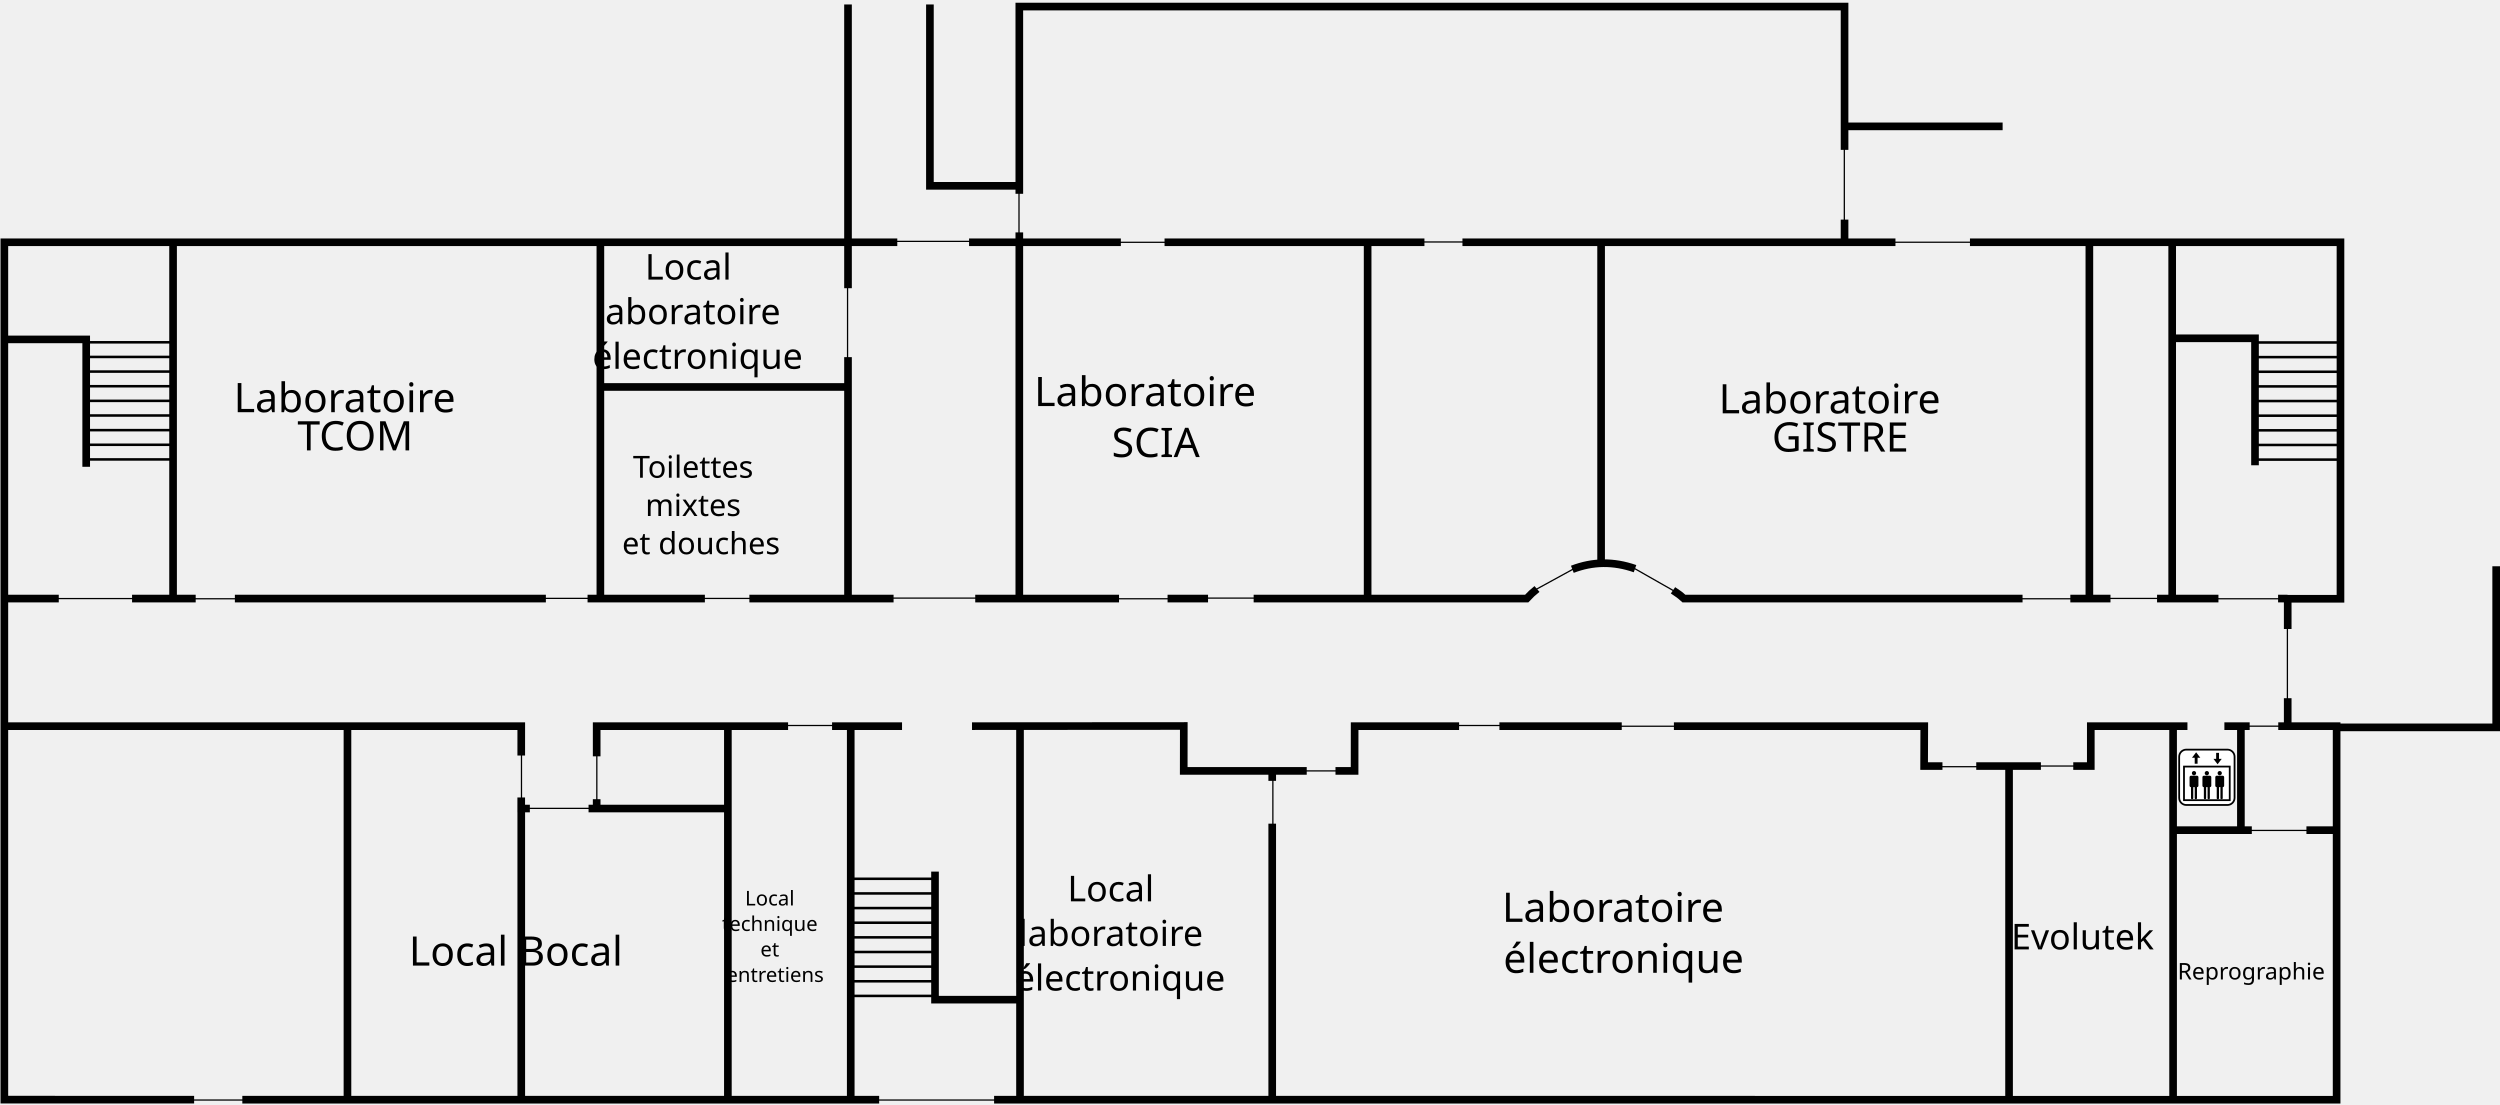
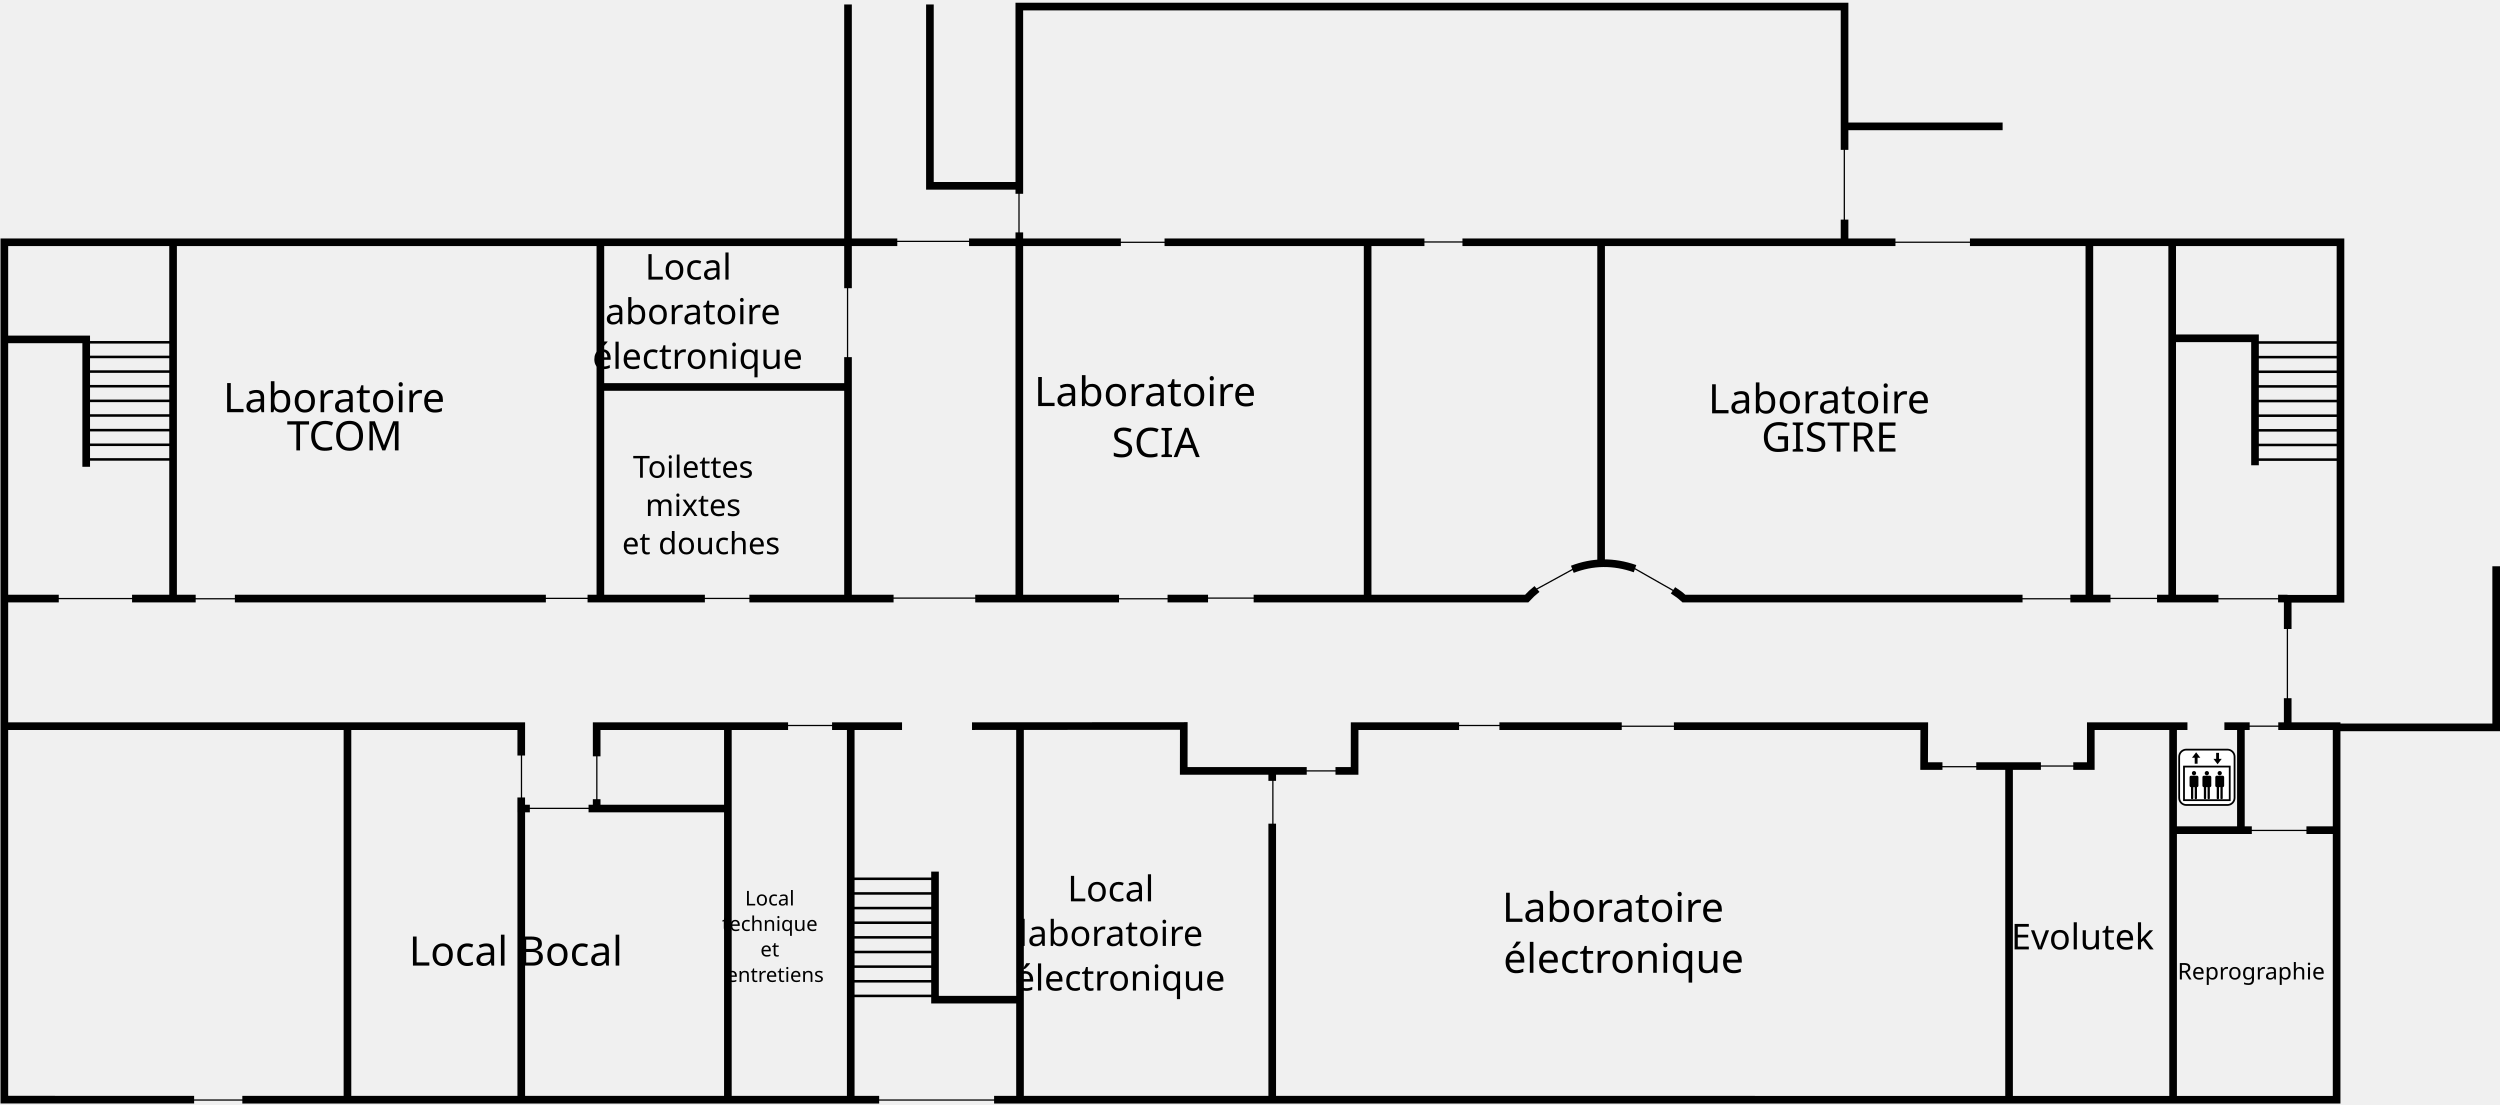
<svg xmlns="http://www.w3.org/2000/svg" xmlns:xlink="http://www.w3.org/1999/xlink" width="100%" height="100%" viewBox="0 0 1962.131 866.714" id="svg2" version="1.1">
  <defs id="defs4" />
  <g id="layer1" transform="translate(534.8453,-20.79075)">
-     <text xml:space="preserve" style="font-size:28px;font-style:normal;font-weight:normal;line-height:125%;letter-spacing:0px;word-spacing:0px;fill:#000000;fill-opacity:1;stroke:none;font-family:Sans" x="1043.592" y="765.933" id="text3947">
-       <tspan id="tspan3949" x="1043.592" y="765.933">Evolutek</tspan>
-     </text>
-     <text xml:space="preserve" style="font-size:32px;font-style:normal;font-weight:normal;text-align:center;line-height:125%;letter-spacing:0px;word-spacing:0px;text-anchor:middle;fill:#000000;fill-opacity:1;stroke:none;font-family:Sans" x="930.287" y="345.219" id="text3951">
-       <tspan id="tspan3953" x="930.287" y="345.219">Laboratoire</tspan>
-       <tspan x="930.287" y="375.219" id="tspan3955">GISTRE</tspan>
-     </text>
+     <a id="a4048" xlink:href="http://www.evolutek.org/">
+       <text id="text3947" y="765.933" x="1043.592" style="font-size:28px;font-style:normal;font-weight:normal;line-height:125%;letter-spacing:0px;word-spacing:0px;fill:#000000;fill-opacity:1;stroke:none;font-family:Sans" xml:space="preserve">
+         <tspan y="765.933" x="1043.592" id="tspan3949">Evolutek</tspan>
+       </text>
+     </a>
+     <a id="a4043" xlink:href="https://gistre.epita.fr/">
+       <text id="text3951" y="345.219" x="930.287" style="font-size:32px;font-style:normal;font-weight:normal;text-align:center;line-height:125%;letter-spacing:0px;word-spacing:0px;text-anchor:middle;fill:#000000;fill-opacity:1;stroke:none;font-family:Sans" xml:space="preserve">
+         <tspan y="345.219" x="930.287" id="tspan3953">Laboratoire</tspan>
+         <tspan id="tspan3955" y="375.219" x="930.287">GISTRE</tspan>
+       </text>
+     </a>
    <text xml:space="preserve" style="font-size:32px;font-style:normal;font-weight:normal;text-align:center;line-height:125%;letter-spacing:0px;word-spacing:0px;text-anchor:middle;fill:#000000;fill-opacity:1;stroke:none;font-family:Sans" x="393.027" y="339.505" id="text3957">
      <tspan id="tspan3959" x="393.027" y="339.505">Laboratoire</tspan>
      <tspan x="393.027" y="379.505" id="tspan3961">SCIA</tspan>
    </text>
-     <text xml:space="preserve" style="font-size:32px;font-style:normal;font-weight:normal;text-align:center;line-height:125%;letter-spacing:0px;word-spacing:0px;text-anchor:middle;fill:#000000;fill-opacity:1;stroke:none;font-family:Sans" x="-235.209" y="344.281" id="text3963">
-       <tspan id="tspan3965" x="-235.209" y="344.281">Laboratoire</tspan>
-       <tspan x="-235.209" y="374.281" id="tspan3967">TCOM</tspan>
-     </text>
+     <a id="a4441" xlink:href="http://www.tcom.epita.fr/">
+       <text id="text3963" y="344.281" x="-235.209" style="font-size:32px;font-style:normal;font-weight:normal;text-align:center;line-height:125%;letter-spacing:0px;word-spacing:0px;text-anchor:middle;fill:#000000;fill-opacity:1;stroke:none;font-family:Sans" xml:space="preserve">
+         <tspan y="344.281" x="-235.209" id="tspan3965">Laboratoire</tspan>
+         <tspan id="tspan3967" y="374.281" x="-235.209">TCOM</tspan>
+       </text>
+     </a>
    <text xml:space="preserve" style="font-size:32px;font-style:normal;font-weight:normal;line-height:125%;letter-spacing:0px;word-spacing:0px;fill:#000000;fill-opacity:1;stroke:none;font-family:Sans" x="-213.856" y="778.668" id="text3969">
      <tspan x="-213.856" y="778.668" id="tspan3848">Local Bocal</tspan>
    </text>
    <text xml:space="preserve" style="font-size:32px;font-style:normal;font-weight:normal;text-align:center;line-height:125%;letter-spacing:0px;word-spacing:0px;text-anchor:middle;fill:#000000;fill-opacity:1;stroke:none;font-family:Sans" x="760.25" y="744.323" id="text3973">
      <tspan id="tspan3975" x="760.25" y="744.323">Laboratoire</tspan>
      <tspan x="760.25" y="784.323" id="tspan3977">électronique</tspan>
    </text>
    <text xml:space="preserve" style="font-size:24px;font-style:normal;font-weight:normal;text-align:center;line-height:125%;letter-spacing:0px;word-spacing:0px;text-anchor:middle;fill:#000000;fill-opacity:1;stroke:none;font-family:Sans" x="30.995" y="395.763" id="text3979">
      <tspan id="tspan3981" x="30.995" y="395.763">Toilettes</tspan>
      <tspan x="30.995" y="425.763" id="tspan3983">mixtes</tspan>
      <tspan x="30.995" y="455.763" id="tspan3075">et douches</tspan>
    </text>
    <path id="path4001" style="fill:none;stroke:#000000;stroke-width:2;stroke-linecap:butt;stroke-linejoin:miter;stroke-miterlimit:4;stroke-opacity:1;stroke-dasharray:none" d="m -466.817,289.444 67.933,0 m -67.806,11.49 67.68,0 m -67.428,11.49 67.175,0 m -67.554,11.491 67.933,0 m -68.185,11.491 68.438,0 m -68.185,11.491 67.933,0 m -66.796,11.49 65.66,0 m -67.175,11.49 68.69,0 m -68.564,11.491 68.438,0" />
    <path id="path4001-6" style="fill:none;stroke:#000000;stroke-width:2;stroke-linecap:butt;stroke-linejoin:miter;stroke-miterlimit:4;stroke-opacity:1;stroke-dasharray:none" d="m 1234.743,289.588 67.933,0 m -67.806,11.49 67.68,0 m -67.428,11.49 67.175,0 m -67.554,11.491 67.933,0 m -68.185,11.491 68.438,0 m -68.185,11.491 67.933,0 m -66.796,11.49 65.66,0 m -67.175,11.49 68.69,0 m -68.564,11.491 68.438,0" />
    <path id="path4001-8" style="fill:none;stroke:#000000;stroke-width:2;stroke-linecap:butt;stroke-linejoin:miter;stroke-miterlimit:4;stroke-opacity:1;stroke-dasharray:none" d="m 132.332,710.513 67.933,0 m -67.806,11.49 67.68,0 m -67.428,11.49 67.175,0 m -67.554,11.491 67.933,0 m -68.185,11.491 68.438,0 m -68.185,11.491 67.933,0 m -66.796,11.49 65.66,0 m -67.175,11.49 68.69,0 m -68.564,11.491 68.438,0" />
    <text xml:space="preserve" style="font-size:18px;font-style:normal;font-weight:normal;line-height:125%;letter-spacing:0px;word-spacing:0px;fill:#000000;fill-opacity:1;stroke:none;font-family:Sans" x="1174.256" y="789.52" id="text4029">
      <tspan id="tspan4031" x="1174.256" y="789.52">Reprographie</tspan>
    </text>
    <g id="g4095" transform="matrix(0.112175,0,0,0.112175,1174.778,608.4175)">
      <rect ry="50" rx="50" y="6.3" x="6.3" height="387.5" width="387.5" id="rectBordo" style="fill:#ffffff;fill-opacity:1;fill-rule:evenodd;stroke:#000000;stroke-width:12.5;stroke-miterlimit:4;stroke-opacity:1;stroke-dasharray:none" />
      <rect y="125" x="40" height="235" width="320" id="rectAscensore" style="fill:none;stroke:#000000;stroke-width:12.5;stroke-miterlimit:4;stroke-opacity:1;stroke-dasharray:none" />
      <g id="gUomini">
        <path id="pathUomo" d="m 200,156 c -8.3,0 -15,6.7 -15,15 0,8.3 6.7,15 15,15 8.3,0 15,-6.7 15,-15 0,-8.3 -6.7,-15 -15,-15 z m -20.7,33 c -5.7,0 -10.3,4.5 -10.3,10 l 0,60 c 0,5.5 4.3,10 10,10 l 0,77 c 0,4.4 3.6,8 8,8 4.4,0 8,-3.6 8,-8 l 0,-77 10,0 c 0,0 0,77 0,77 0,4.4 3.6,8 8,8 4.4,0 8,-3.6 8,-8 l 0,-77 c 5.7,0 10,-4.5 10,-10 l 0,-60 c 0,-5.5 -4.6,-10 -10.3,-10 l -41.4,0 z" style="fill:#000000;fill-opacity:1;fill-rule:evenodd;stroke:none" />
        <use x="-90" y="0" xlink:href="#pathUomo" id="useUomo2" width="400" height="400" />
        <use x="90" y="0" xlink:href="#pathUomo" id="useUomo3" width="400" height="400" />
      </g>
      <path id="pathFrecciaSu" d="m 96,63 29,-38 29,38 -19,0 0,42 -20,0 0,-42 -19,0 z" style="fill:#000000;fill-opacity:1;fill-rule:evenodd;stroke:none" />
      <use height="400" width="400" transform="scale(1,-1)" id="useFrecciaGiu" xlink:href="#pathFrecciaSu" y="-134" x="150" />
    </g>
    <text xml:space="preserve" style="font-size:28px;font-style:normal;font-weight:normal;text-align:center;line-height:125%;letter-spacing:0px;word-spacing:0px;text-anchor:middle;fill:#000000;fill-opacity:1;stroke:none;font-family:Sans" x="362.425" y="728.219" id="text3025">
      <tspan id="tspan3027" x="362.425" y="728.219">Local</tspan>
      <tspan x="362.425" y="763.219" id="tspan3029">laboratoire</tspan>
      <tspan x="362.425" y="798.219" id="tspan3031">électronique</tspan>
    </text>
    <text xml:space="preserve" style="font-size:28px;font-style:normal;font-weight:normal;text-align:center;line-height:125%;letter-spacing:0px;word-spacing:0px;text-anchor:middle;fill:#000000;fill-opacity:1;stroke:none;font-family:Sans" x="30.842" y="240.23" id="text3025-3">
      <tspan id="tspan3027-1" x="30.842" y="240.23">Local</tspan>
      <tspan x="30.842" y="275.23" id="tspan3029-7">laboratoire</tspan>
      <tspan x="30.842" y="310.23" id="tspan3031-8">électronique</tspan>
    </text>
    <path style="fill:none;stroke:#000000;stroke-width:1px;stroke-linecap:butt;stroke-linejoin:miter;stroke-opacity:1" d="m 1115.461,189.912 33.84,0" id="path3063" transform="translate(-534.8453,20.79075)" />
    <text xml:space="preserve" style="font-size:16px;font-style:normal;font-weight:normal;text-align:center;line-height:125%;letter-spacing:0px;word-spacing:0px;text-anchor:middle;fill:#000000;fill-opacity:1;stroke:none;font-family:Sans" x="83.89" y="731.46" id="text3065">
      <tspan id="tspan3067" x="83.89" y="731.46">Local</tspan>
      <tspan x="83.89" y="751.46" id="tspan3069">technique</tspan>
      <tspan x="83.89" y="771.46" id="tspan3071">et</tspan>
      <tspan x="83.89" y="791.46" id="tspan3073">entretiens</tspan>
    </text>
    <path id="path3077" transform="translate(-534.8453,20.79075)" style="fill:none;stroke:#000000;stroke-width:6;stroke-linecap:butt;stroke-linejoin:miter;stroke-miterlimit:4;stroke-opacity:1;stroke-dasharray:none" d="m 409.112,634.884 0,228.294 m 1422.876,-292.322 127.143,0 0,-126.429 m -512.118,-345.228 124.754,0 m -771.251,685.389 -66.67,0 0,-100.51 m -263.286,-380.365 195,0 m 0,165 0,-188.393 m 0,-54.107 0,-222.691 m -194.354,464.383 0,-278.297 m -335.371,278.802 0,-278.626 M 3,266.381 l 64.65,0 0,100.005 m 732.361,103.036 0,-280.317 0,-6.705 m 0,-30.276 0,-146.981 647.692,0 0,112.494 m 0,54.732 0,16.346 m -374.316,280.707 0,-279.812 m 183.245,0.534 0,253.571 M 1704.488,265.5 l 65.357,0 0,99.643 m -130,103.571 0,-280 m 65,280.714 0,-280.714 m 53.929,381.071 0,81.786 m -53.572,0 62.143,0 m 42.857,0 23.571,0 m -128.214,-81.786 0,293.214 m -128.742,-0.124 0,-262.135 m -578.312,3.536 0,8.578 m 0,33.578 0,216.442 M 800.56,863 l 0,-292.857 m -132.857,293.571 0,-293.214 m -96.429,292.5 0,-294.286 m -298.571,293.571 0,-293.571 m 1522.679,-98.929 -7.42,0 m -46.816,0 -48.175,0 m -36.559,0 -31.508,0 m -37.502,-0.002 -265.796,-0.002 c -4.06,-3.602 -3.126,-2.743 -8.55,-6.479 m -29.796,-16.976 c -16.975,-5.937 -33.176,-5.662 -49.204,0.49 m -27.737,15.447 c -4.44,3.811 -3.907,3.075 -8.091,7.522 l -214.296,0 m -35.801,0 -31.76,0 m -38.104,0 -112.855,0 m -64.085,0 -113.169,0 m -34.933,0 -92.075,0 m -32.722,0 -244.09,0 m -30.75,0 -49.943,0 m -57.519,0 -42.872,0 M 3,569.916 l 406.113,0.008 -0.016,23.043 m -0.008,32.95 -0.008,8.664 6.782,0 m 46.068,0 109.279,0 m 1224.305,-86.621 0,21.971 38.386,0 0,293.197 -1053.687,-0.016 m -90.205,-0.008 -499.822,-0.008 m -37.827,-0.016 -148.943,-0.016 0,-672.921 700.815,0 m 56.338,0 119.139,0 m 34.287,0 203.97,0 m 29.842,0 339.842,0 m 58.474,0 290.809,0 0,279.784 -41.416,0 0,23.739 M 729.845,3.523 l 0,142.334 70.357,0 m 995.313,424.059 -7.426,0 m -22.426,0 -19.852,0 m -568.991,0 96.011,0.004 m 40.934,0.002 196.498,0.002 -0.116,31.323 14.395,0 m 26.516,0 50.76,0 m 25.38,0 13.763,0 0.011,-31.323 75.848,-0.008 m -571.639,0.004 -81.995,0.004 -0.032,35.111 -14.995,0 m -22.571,0 -96.533,0 0.047,-35.237 -166.217,0.118 m -54.918,0 -54.918,0 m -34.517,0 -150.232,0 0,23.685 m 0,33.628 0,7.914" />
    <path id="path3852" transform="translate(-534.8453,20.79075)" style="fill:none;stroke:#000000;stroke-width:1px;stroke-linecap:butt;stroke-linejoin:miter;stroke-opacity:1" d="m 409.286,628.857 0,-38.214 m 860.981,-20.661 46.215,0 m -439.416,-379.817 38.891,0 m -228.072,673.216 94.449,0 m 817.719,-262.135 30.052,0 m -107.581,0.505 30.305,0 m 213.395,50.003 44.952,0 m -47.73,-81.822 26.769,0 m 5.051,-19.951 0,-59.852 m -56.063,-20.203 50.255,0 m -134.098,-0.253 39.901,0 m -109.854,0.253 42.679,0 m -142.684,-279.812 61.872,0 m -99.752,-14.9 0,-60.104 m -165.887,330.389 32.322,18.393 m -109.107,-0.893 30.357,-16.607 m -91.488,123.034 35.959,0 m -155.915,35.608 27.527,0 m -52.275,42.679 0,-36.618 m -52.78,-141.674 39.74,0 m -109.441,0.505 41.416,0 m -118.188,-286.126 0,-33.335 m -100.258,318.956 68.943,0 m -103.241,-187.85 0,-57.857 m 37.143,-34.286 60,0 m -146.071,380 38.214,0 m -503.929,293.929 43.214,0 m 220.357,-228.929 50,0 m 4.286,-42.857 0,37.143 m 83.854,-159.04 39.396,0 m -164.857,-0.067 35.714,0 m -310.179,0.357 32.857,0 m -140.714,-0.179 61.429,0" />
  </g>
</svg>
